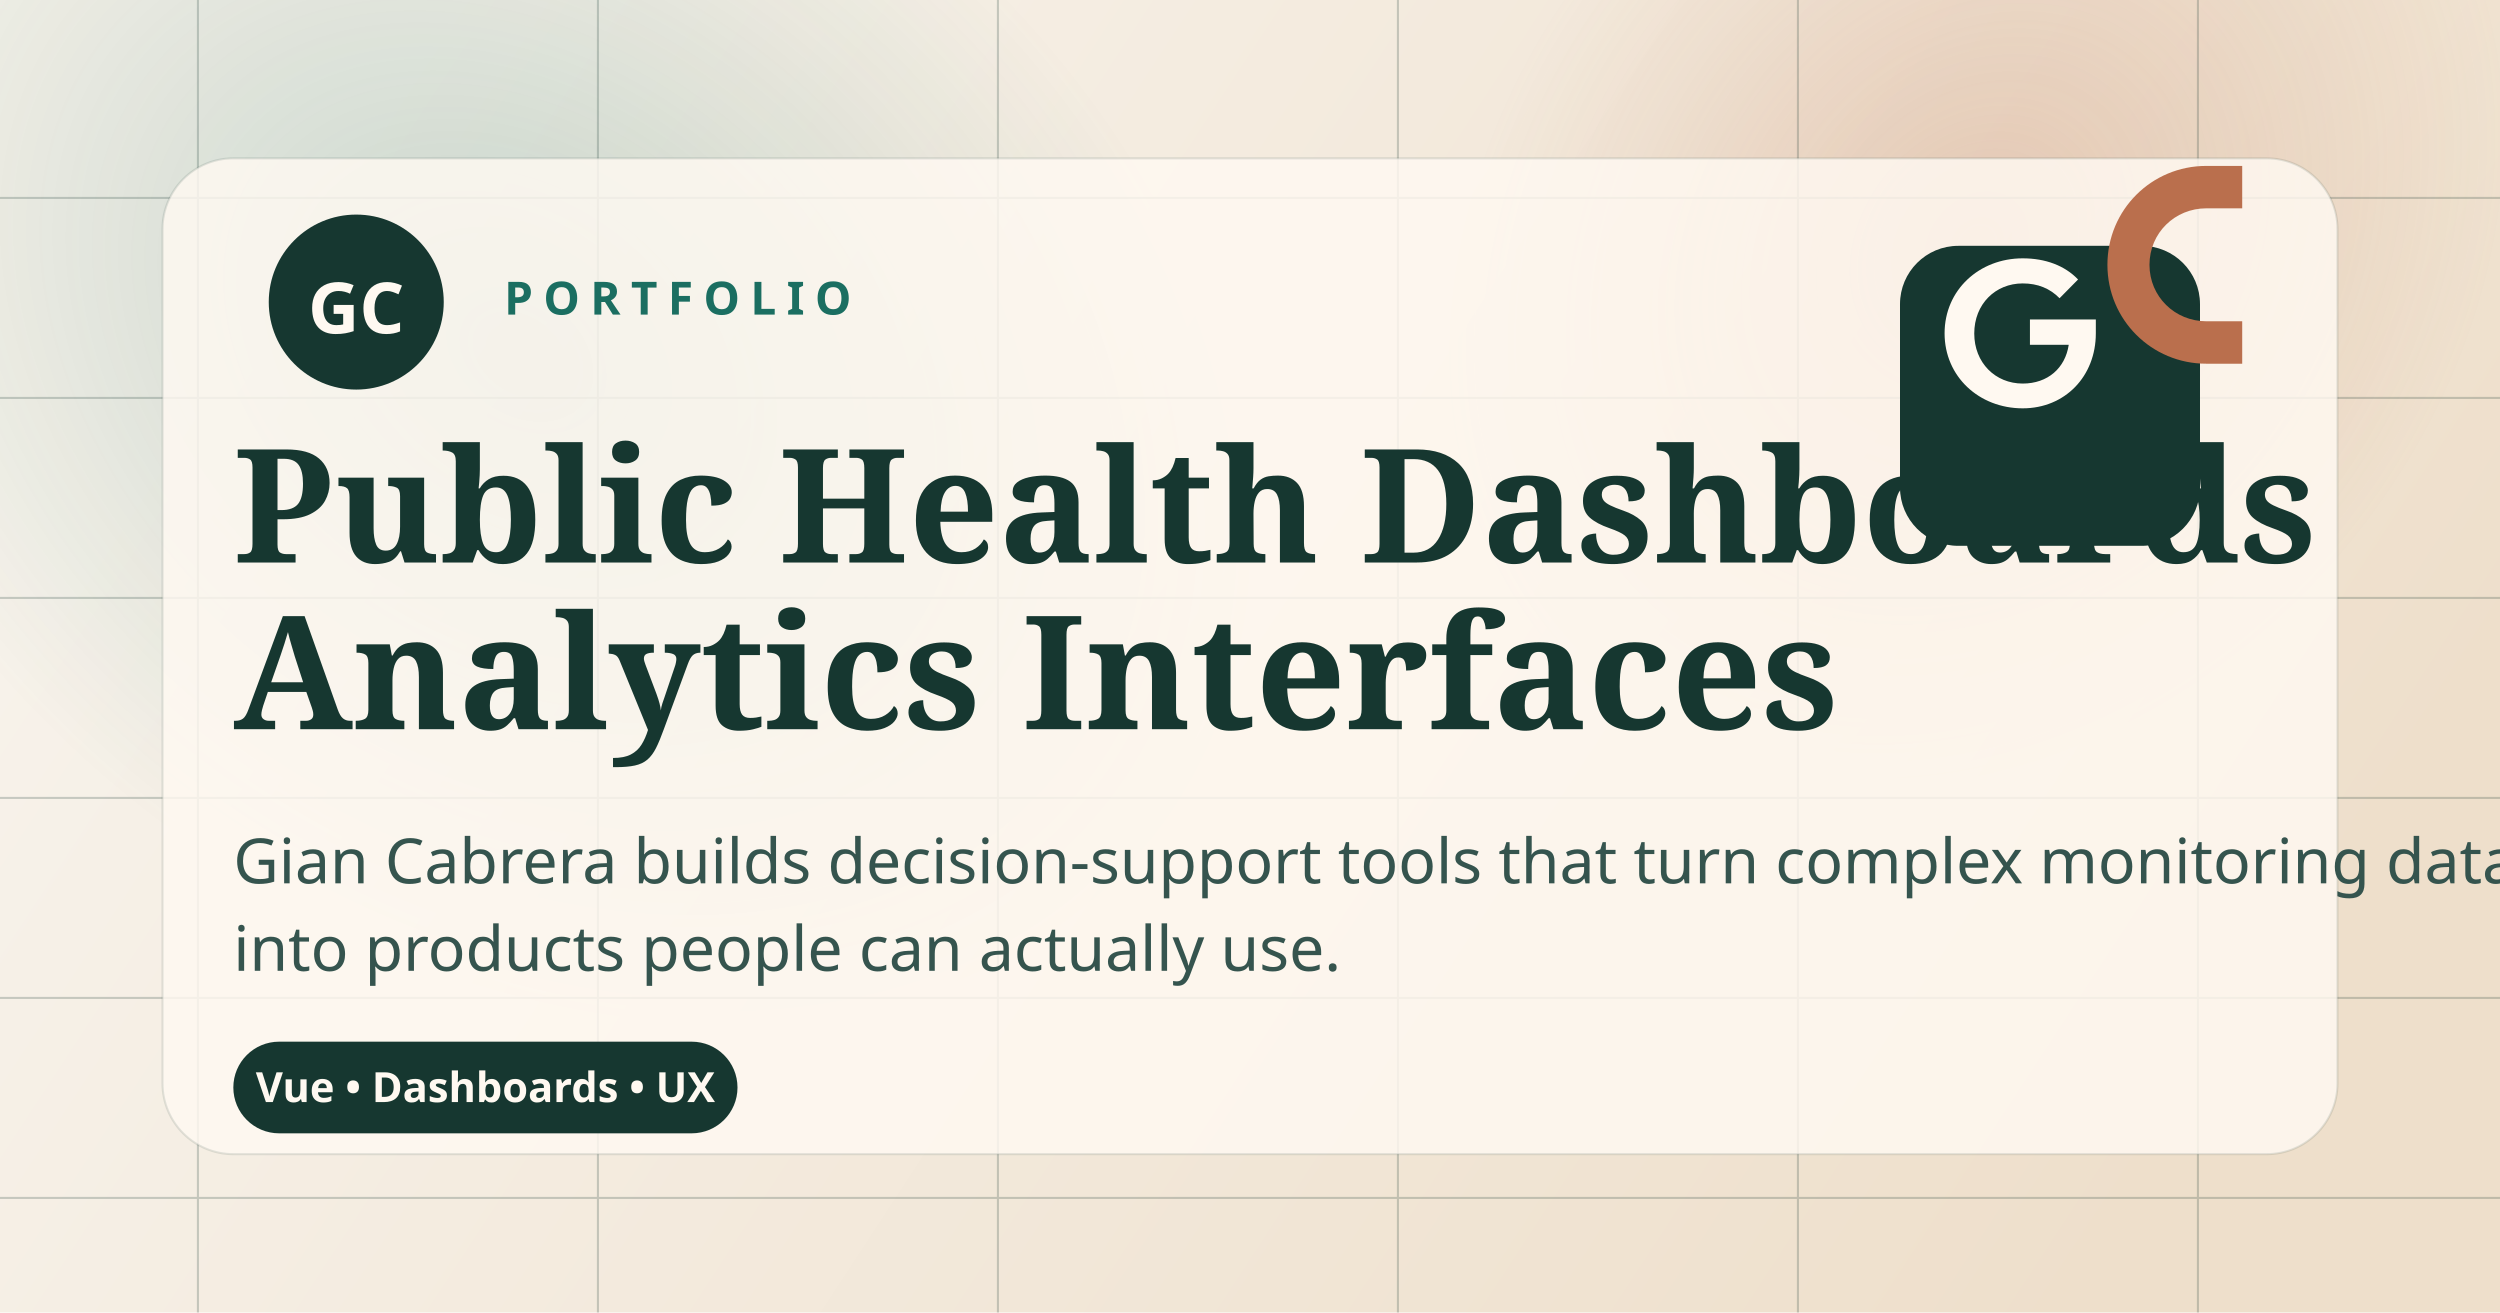
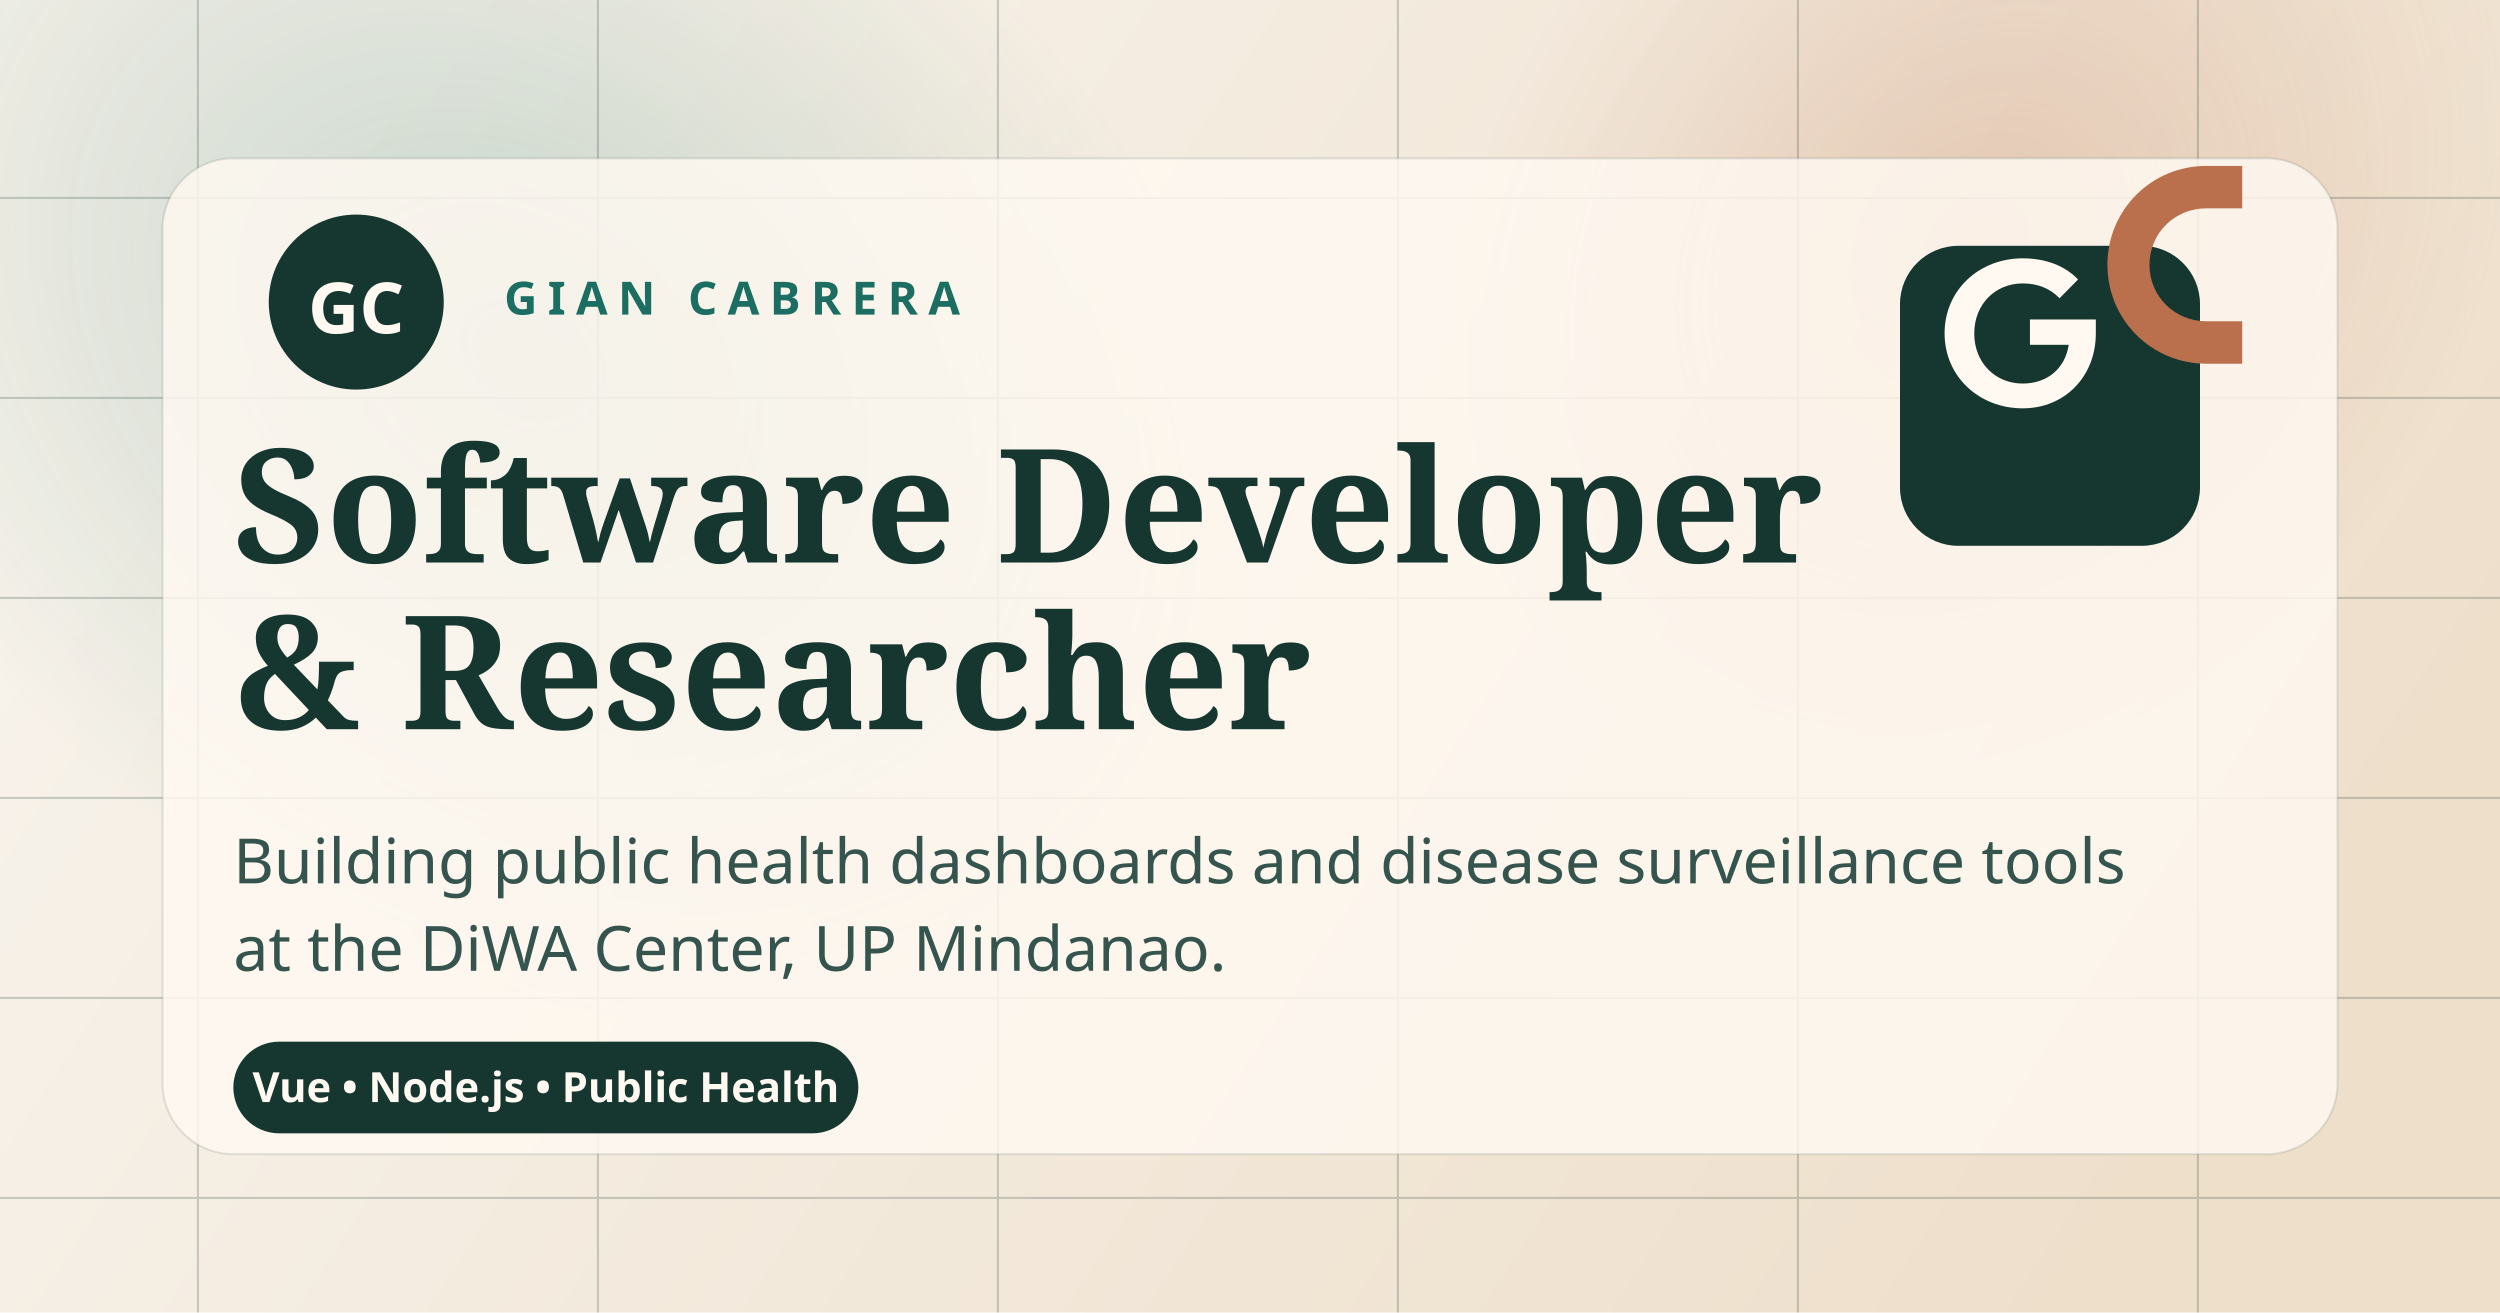
<svg xmlns="http://www.w3.org/2000/svg" viewBox="0 0 1200 630" role="img" aria-labelledby="og-title og-desc">
  <defs>
    <linearGradient id="bg" x1="180" x2="1020" y1="40" y2="590" gradientUnits="userSpaceOnUse">
      <stop stop-color="#F7F2EA" />
      <stop offset="1" stop-color="#EEDFCB" />
    </linearGradient>
    <radialGradient id="glowA" cx="0" cy="0" r="1" gradientTransform="translate(250 170) rotate(36.13) scale(385 284)" gradientUnits="userSpaceOnUse">
      <stop stop-color="#1B6E61" stop-opacity=".22" />
      <stop offset="1" stop-color="#1B6E61" stop-opacity="0" />
    </radialGradient>
    <radialGradient id="glowB" cx="0" cy="0" r="1" gradientTransform="translate(948 118) rotate(130.179) scale(284 231)" gradientUnits="userSpaceOnUse">
      <stop stop-color="#BA6F4D" stop-opacity=".25" />
      <stop offset="1" stop-color="#BA6F4D" stop-opacity="0" />
    </radialGradient>
  </defs>
  <rect width="1200" height="630" fill="url(#bg)" />
  <rect width="1200" height="630" fill="url(#glowA)" />
  <rect width="1200" height="630" fill="url(#glowB)" />
  <g opacity=".22">
    <path d="M0 95H1200" stroke="#163730" />
    <path d="M0 191H1200" stroke="#163730" />
    <path d="M0 287H1200" stroke="#163730" />
    <path d="M0 383H1200" stroke="#163730" />
    <path d="M0 479H1200" stroke="#163730" />
    <path d="M0 575H1200" stroke="#163730" />
    <path d="M95 0V630" stroke="#163730" />
    <path d="M287 0V630" stroke="#163730" />
    <path d="M479 0V630" stroke="#163730" />
    <path d="M671 0V630" stroke="#163730" />
    <path d="M863 0V630" stroke="#163730" />
    <path d="M1055 0V630" stroke="#163730" />
  </g>
  <rect x="78" y="76" width="1044" height="478" rx="34" fill="#FFF9F1" fill-opacity=".82" stroke="#163730" stroke-opacity=".12" />
  <circle cx="171" cy="145" r="42" fill="#163730" />
  <text x="171" y="160" text-anchor="middle" fill="#FFF9F1" font-size="34" font-family="Avenir Next, Segoe UI, sans-serif" font-weight="600">GC</text>
-   <text x="242" y="151" fill="#1B6E61" font-size="22" font-family="Avenir Next, Segoe UI, sans-serif" font-weight="600" letter-spacing="5">PORTFOLIO</text>
+   <text x="242" y="151" fill="#1B6E61" font-size="22" font-family="Avenir Next, Segoe UI, sans-serif" font-weight="600" letter-spacing="5">GIAN CABRERA</text>
  <text x="112" y="270" fill="#163730" font-size="76" font-family="Iowan Old Style, Georgia, serif" font-weight="600">
-     Public Health Dashboards
+     Software Developer
  </text>
  <text x="112" y="350" fill="#163730" font-size="76" font-family="Iowan Old Style, Georgia, serif" font-weight="600">
-     Analytics Interfaces
+     &amp; Researcher
  </text>
  <text x="112" y="424" fill="#35544E" font-size="30" font-family="Avenir Next, Segoe UI, sans-serif">
-     Gian Cabrera builds decision-support tools that turn complex monitoring data
+     Building public health dashboards and disease surveillance tools
  </text>
  <text x="112" y="466" fill="#35544E" font-size="30" font-family="Avenir Next, Segoe UI, sans-serif">
-     into products people can actually use.
+     at the DiWA Center, UP Mindanao.
  </text>
-   <rect x="112" y="500" width="242" height="44" rx="22" fill="#163730" />
-   <text x="233" y="529" text-anchor="middle" fill="#FFF9F1" font-size="20" font-family="Avenir Next, Segoe UI, sans-serif" font-weight="600">Vue • Dashboards • UX</text>
+   <rect x="112" y="500" width="300" height="44" rx="22" fill="#163730" />
+   <text x="262" y="529" text-anchor="middle" fill="#FFF9F1" font-size="20" font-family="Avenir Next, Segoe UI, sans-serif" font-weight="600">Vue • Node.js • Public Health</text>
  <rect x="912" y="118" width="144" height="144" rx="28" fill="#163730" />
  <path d="M1006 160c0 20.65-14.79 36-35.1 36-20.88 0-37.5-15.18-37.5-36s16.62-36 37.5-36c10.91 0 20.2 3.48 26.57 10.15l-8.88 9c-4.61-4.71-10.46-7.11-17.69-7.11-13.16 0-23.26 9.96-23.26 24.03 0 14.04 10.1 24.04 23.26 24.04 12.03 0 20.42-7.42 22.09-18.6h-18.62v-12.18H1006V160Z" fill="#FFF9F1" />
  <path d="M1059 100c-15.02 0-27.25 11.81-27.25 27.11s12.23 27.1 27.25 27.1h17.26v20.37H1059c-26.23 0-47.44-21.08-47.44-47.47 0-26.39 21.21-47.47 47.44-47.47h17.26V100H1059Z" fill="#BA6F4D" />
</svg>
